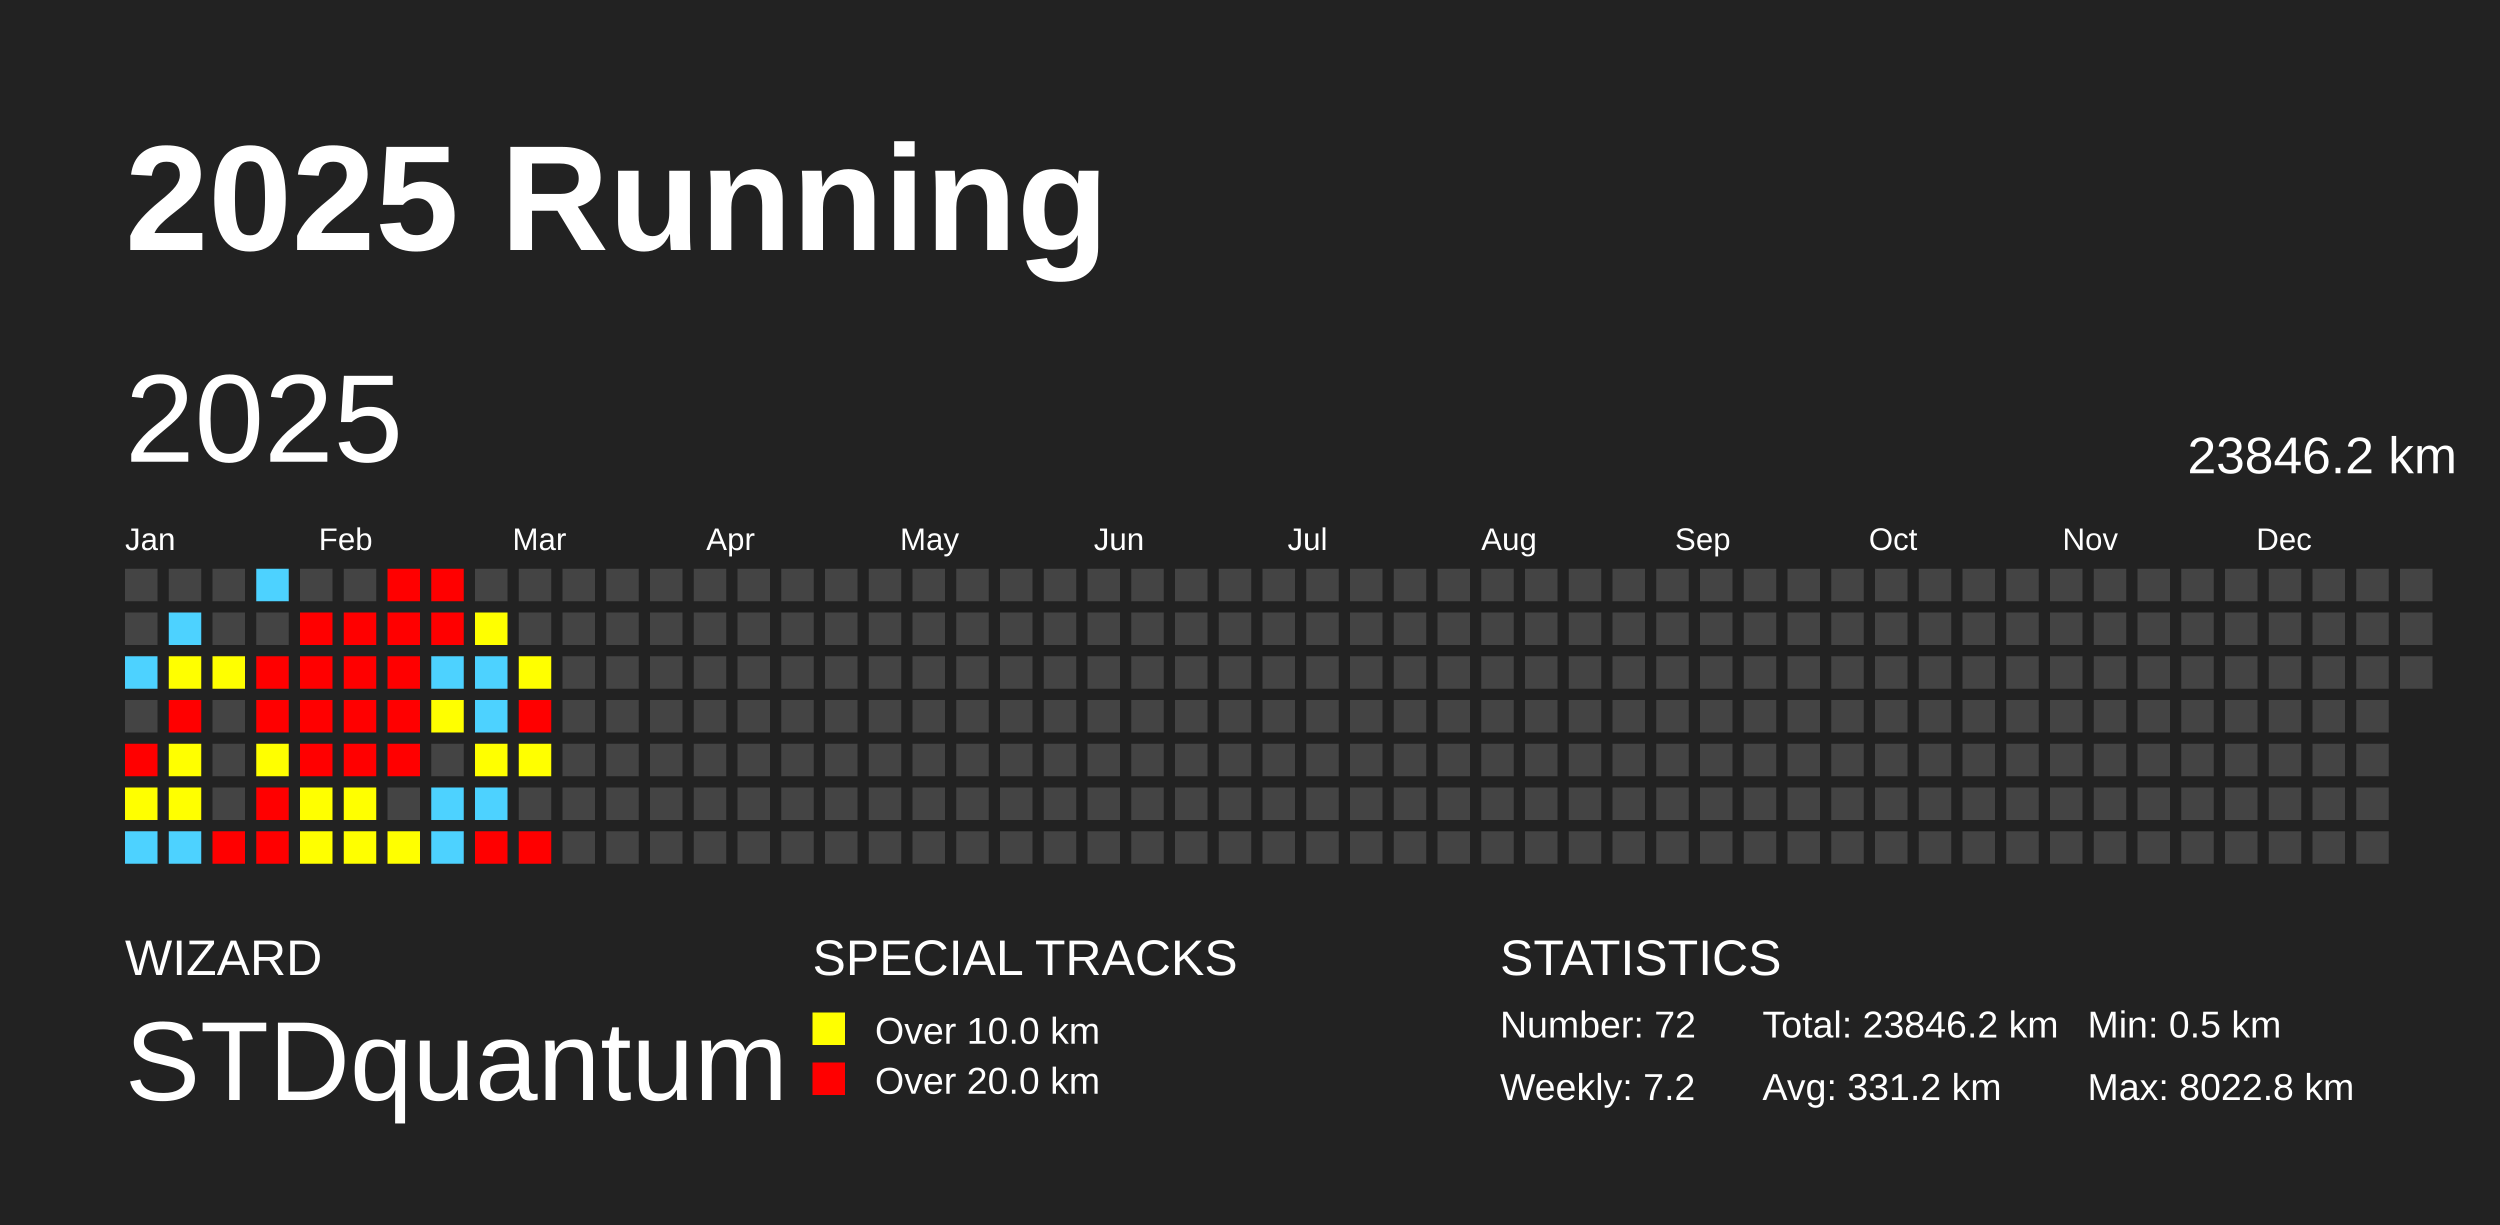
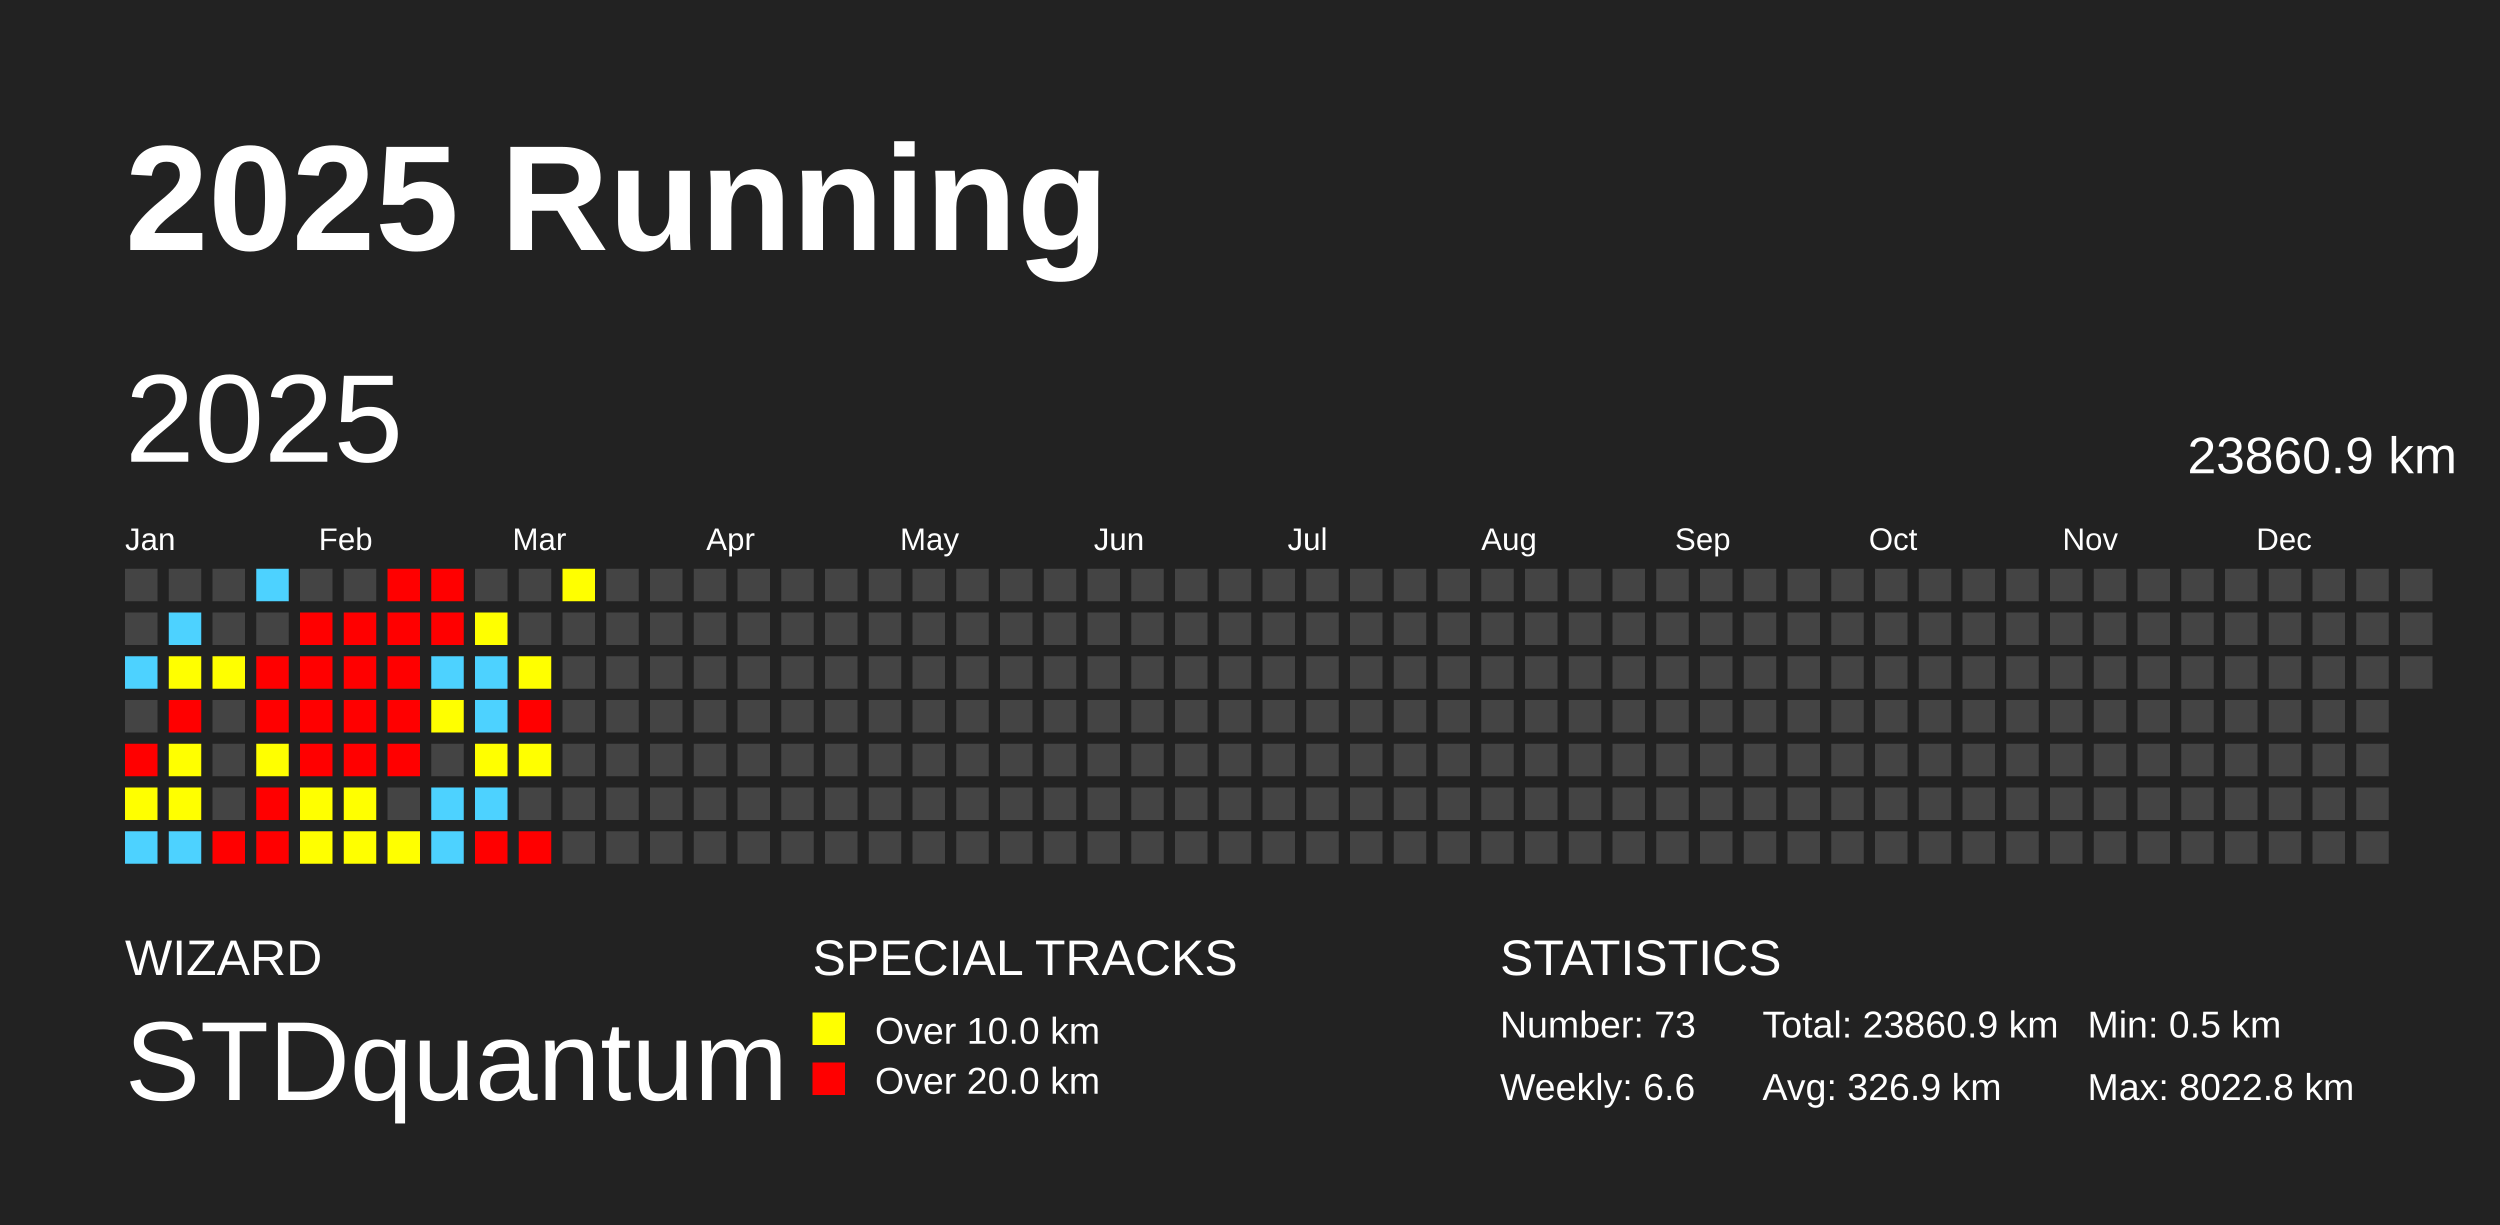
<svg xmlns="http://www.w3.org/2000/svg" baseProfile="full" height="98mm" version="1.1" viewBox="0,0,200,98" width="200mm">
  <defs />
  <rect fill="#222222" height="98" width="200" x="0" y="0" />
  <text fill="#FFFFFF" style="font-size:12px; font-family:Arial; font-weight:bold;" x="10" y="20">2025 Running</text>
  <text fill="#FFFFFF" style="font-size:4px; font-family:Arial" x="10" y="78">WIZARD</text>
  <text fill="#FFFFFF" style="font-size:9px; font-family:Arial" x="10" y="88">STDquantum</text>
  <text fill="#FFFFFF" style="font-size:4px; font-family:Arial" x="65" y="78">SPECIAL TRACKS</text>
  <rect fill="yellow" height="2.6" width="2.6" x="65" y="81" />
  <text fill="#FFFFFF" style="font-size:3px; font-family:Arial" x="70" y="83.5">Over 10.0 km</text>
  <rect fill="red" height="2.6" width="2.6" x="65" y="85" />
  <text fill="#FFFFFF" style="font-size:3px; font-family:Arial" x="70" y="87.5">Over 20.0 km</text>
  <text fill="#FFFFFF" style="font-size:4px; font-family:Arial" x="120" y="78">STATISTICS</text>
-   <text fill="#FFFFFF" style="font-size:3px; font-family:Arial" x="120" y="83">Number: 72</text>
-   <text fill="#FFFFFF" style="font-size:3px; font-family:Arial" x="120" y="88">Weekly: 7.2</text>
-   <text fill="#FFFFFF" style="font-size:3px; font-family:Arial" x="141" y="83">Total: 23846.2 km</text>
-   <text fill="#FFFFFF" style="font-size:3px; font-family:Arial" x="141" y="88">Avg: 331.2 km</text>
+   <text fill="#FFFFFF" style="font-size:3px; font-family:Arial" x="120" y="83">Number: 73</text>
+   <text fill="#FFFFFF" style="font-size:3px; font-family:Arial" x="120" y="88">Weekly: 6.6</text>
+   <text fill="#FFFFFF" style="font-size:3px; font-family:Arial" x="141" y="83">Total: 23860.9 km</text>
+   <text fill="#FFFFFF" style="font-size:3px; font-family:Arial" x="141" y="88">Avg: 326.9 km</text>
  <text fill="#FFFFFF" style="font-size:3px; font-family:Arial" x="167" y="83">Min: 0.5 km</text>
  <text fill="#FFFFFF" style="font-size:3px; font-family:Arial" x="167" y="88">Max: 8022.8 km</text>
  <text dominant-baseline="hanging" fill="#FFFFFF" style="font-size:10.0px; font-family:Arial;" x="10" y="30">2025</text>
-   <text dominant-baseline="hanging" fill="#FFFFFF" style="font-size:4.125px; font-family:Arial;" x="175" y="35">23846.2 km</text>
+   <text dominant-baseline="hanging" fill="#FFFFFF" style="font-size:4.125px; font-family:Arial;" x="175" y="35">23860.9 km</text>
  <text fill="#FFFFFF" style="font-size:2.5px; font-family:Arial" x="10.0" y="44">Jan</text>
  <text fill="#FFFFFF" style="font-size:2.5px; font-family:Arial" x="25.5" y="44">Feb</text>
  <text fill="#FFFFFF" style="font-size:2.5px; font-family:Arial" x="41.0" y="44">Mar</text>
  <text fill="#FFFFFF" style="font-size:2.5px; font-family:Arial" x="56.5" y="44">Apr</text>
  <text fill="#FFFFFF" style="font-size:2.5px; font-family:Arial" x="72.0" y="44">May</text>
  <text fill="#FFFFFF" style="font-size:2.5px; font-family:Arial" x="87.5" y="44">Jun</text>
  <text fill="#FFFFFF" style="font-size:2.5px; font-family:Arial" x="103.0" y="44">Jul</text>
  <text fill="#FFFFFF" style="font-size:2.5px; font-family:Arial" x="118.5" y="44">Aug</text>
  <text fill="#FFFFFF" style="font-size:2.5px; font-family:Arial" x="134.0" y="44">Sep</text>
  <text fill="#FFFFFF" style="font-size:2.5px; font-family:Arial" x="149.5" y="44">Oct</text>
  <text fill="#FFFFFF" style="font-size:2.5px; font-family:Arial" x="165.0" y="44">Nov</text>
  <text fill="#FFFFFF" style="font-size:2.5px; font-family:Arial" x="180.5" y="44">Dec</text>
  <rect fill="#444444" height="2.6" width="2.6" x="10.0" y="45.5" />
  <rect fill="#444444" height="2.6" width="2.6" x="10.0" y="49.0" />
  <rect fill="#4dd2ff" height="2.6" width="2.6" x="10.0" y="52.5" />
  <rect fill="#444444" height="2.6" width="2.6" x="10.0" y="56.0" />
  <rect fill="red" height="2.6" width="2.6" x="10.0" y="59.5" />
  <rect fill="#ffff00" height="2.6" width="2.6" x="10.0" y="63.0" />
  <rect fill="#4dd2ff" height="2.6" width="2.6" x="10.0" y="66.5" />
  <rect fill="#444444" height="2.6" width="2.6" x="13.5" y="45.5" />
  <rect fill="#4dd2ff" height="2.6" width="2.6" x="13.5" y="49.0" />
  <rect fill="#ffff00" height="2.6" width="2.6" x="13.5" y="52.5" />
  <rect fill="red" height="2.6" width="2.6" x="13.5" y="56.0" />
  <rect fill="#ffff00" height="2.6" width="2.6" x="13.5" y="59.5" />
  <rect fill="#ffff00" height="2.6" width="2.6" x="13.5" y="63.0" />
  <rect fill="#4dd2ff" height="2.6" width="2.6" x="13.5" y="66.5" />
  <rect fill="#444444" height="2.6" width="2.6" x="17.0" y="45.5" />
  <rect fill="#444444" height="2.6" width="2.6" x="17.0" y="49.0" />
  <rect fill="#ffff00" height="2.6" width="2.6" x="17.0" y="52.5" />
  <rect fill="#444444" height="2.6" width="2.6" x="17.0" y="56.0" />
  <rect fill="#444444" height="2.6" width="2.6" x="17.0" y="59.5" />
  <rect fill="#444444" height="2.6" width="2.6" x="17.0" y="63.0" />
  <rect fill="red" height="2.6" width="2.6" x="17.0" y="66.5" />
  <rect fill="#4dd2ff" height="2.6" width="2.6" x="20.5" y="45.5" />
  <rect fill="#444444" height="2.6" width="2.6" x="20.5" y="49.0" />
  <rect fill="red" height="2.6" width="2.6" x="20.5" y="52.5" />
  <rect fill="red" height="2.6" width="2.6" x="20.5" y="56.0" />
  <rect fill="#ffff00" height="2.6" width="2.6" x="20.5" y="59.5" />
  <rect fill="red" height="2.6" width="2.6" x="20.5" y="63.0" />
  <rect fill="red" height="2.6" width="2.6" x="20.5" y="66.5" />
  <rect fill="#444444" height="2.6" width="2.6" x="24.0" y="45.5" />
  <rect fill="red" height="2.6" width="2.6" x="24.0" y="49.0" />
  <rect fill="red" height="2.6" width="2.6" x="24.0" y="52.5" />
  <rect fill="red" height="2.6" width="2.6" x="24.0" y="56.0" />
  <rect fill="red" height="2.6" width="2.6" x="24.0" y="59.5" />
  <rect fill="#ffff00" height="2.6" width="2.6" x="24.0" y="63.0" />
  <rect fill="#ffff00" height="2.6" width="2.6" x="24.0" y="66.5" />
  <rect fill="#444444" height="2.6" width="2.6" x="27.5" y="45.5" />
  <rect fill="red" height="2.6" width="2.6" x="27.5" y="49.0" />
  <rect fill="red" height="2.6" width="2.6" x="27.5" y="52.5" />
  <rect fill="red" height="2.6" width="2.6" x="27.5" y="56.0" />
  <rect fill="red" height="2.6" width="2.6" x="27.5" y="59.5" />
  <rect fill="#ffff00" height="2.6" width="2.6" x="27.5" y="63.0" />
  <rect fill="#ffff00" height="2.6" width="2.6" x="27.5" y="66.5" />
  <rect fill="red" height="2.6" width="2.6" x="31.0" y="45.5" />
  <rect fill="red" height="2.6" width="2.6" x="31.0" y="49.0" />
  <rect fill="red" height="2.6" width="2.6" x="31.0" y="52.5" />
  <rect fill="red" height="2.6" width="2.6" x="31.0" y="56.0" />
  <rect fill="red" height="2.6" width="2.6" x="31.0" y="59.5" />
  <rect fill="#444444" height="2.6" width="2.6" x="31.0" y="63.0" />
  <rect fill="#ffff00" height="2.6" width="2.6" x="31.0" y="66.5" />
  <rect fill="red" height="2.6" width="2.6" x="34.5" y="45.5" />
  <rect fill="red" height="2.6" width="2.6" x="34.5" y="49.0" />
  <rect fill="#4dd2ff" height="2.6" width="2.6" x="34.5" y="52.5" />
  <rect fill="#ffff00" height="2.6" width="2.6" x="34.5" y="56.0" />
  <rect fill="#444444" height="2.6" width="2.6" x="34.5" y="59.5" />
  <rect fill="#4dd2ff" height="2.6" width="2.6" x="34.5" y="63.0" />
  <rect fill="#4dd2ff" height="2.6" width="2.6" x="34.5" y="66.5" />
  <rect fill="#444444" height="2.6" width="2.6" x="38.0" y="45.5" />
  <rect fill="#ffff00" height="2.6" width="2.6" x="38.0" y="49.0" />
  <rect fill="#4dd2ff" height="2.6" width="2.6" x="38.0" y="52.5" />
  <rect fill="#4dd2ff" height="2.6" width="2.6" x="38.0" y="56.0" />
  <rect fill="#ffff00" height="2.6" width="2.6" x="38.0" y="59.5" />
  <rect fill="#4dd2ff" height="2.6" width="2.6" x="38.0" y="63.0" />
  <rect fill="red" height="2.6" width="2.6" x="38.0" y="66.5" />
  <rect fill="#444444" height="2.6" width="2.6" x="41.5" y="45.5" />
  <rect fill="#444444" height="2.6" width="2.6" x="41.5" y="49.0" />
  <rect fill="#ffff00" height="2.6" width="2.6" x="41.5" y="52.5" />
  <rect fill="red" height="2.6" width="2.6" x="41.5" y="56.0" />
  <rect fill="#ffff00" height="2.6" width="2.6" x="41.5" y="59.5" />
  <rect fill="#444444" height="2.6" width="2.6" x="41.5" y="63.0" />
  <rect fill="red" height="2.6" width="2.6" x="41.5" y="66.5" />
-   <rect fill="#444444" height="2.6" width="2.6" x="45.0" y="45.5" />
+   <rect fill="#ffff00" height="2.6" width="2.6" x="45.0" y="45.5" />
  <rect fill="#444444" height="2.6" width="2.6" x="45.0" y="49.0" />
  <rect fill="#444444" height="2.6" width="2.6" x="45.0" y="52.5" />
  <rect fill="#444444" height="2.6" width="2.6" x="45.0" y="56.0" />
  <rect fill="#444444" height="2.6" width="2.6" x="45.0" y="59.5" />
  <rect fill="#444444" height="2.6" width="2.6" x="45.0" y="63.0" />
  <rect fill="#444444" height="2.6" width="2.6" x="45.0" y="66.5" />
  <rect fill="#444444" height="2.6" width="2.6" x="48.5" y="45.5" />
  <rect fill="#444444" height="2.6" width="2.6" x="48.5" y="49.0" />
  <rect fill="#444444" height="2.6" width="2.6" x="48.5" y="52.5" />
  <rect fill="#444444" height="2.6" width="2.6" x="48.5" y="56.0" />
  <rect fill="#444444" height="2.6" width="2.6" x="48.5" y="59.5" />
  <rect fill="#444444" height="2.6" width="2.6" x="48.5" y="63.0" />
  <rect fill="#444444" height="2.6" width="2.6" x="48.5" y="66.5" />
  <rect fill="#444444" height="2.6" width="2.6" x="52.0" y="45.5" />
  <rect fill="#444444" height="2.6" width="2.6" x="52.0" y="49.0" />
  <rect fill="#444444" height="2.6" width="2.6" x="52.0" y="52.5" />
  <rect fill="#444444" height="2.6" width="2.6" x="52.0" y="56.0" />
  <rect fill="#444444" height="2.6" width="2.6" x="52.0" y="59.5" />
  <rect fill="#444444" height="2.6" width="2.6" x="52.0" y="63.0" />
  <rect fill="#444444" height="2.6" width="2.6" x="52.0" y="66.5" />
  <rect fill="#444444" height="2.6" width="2.6" x="55.5" y="45.5" />
  <rect fill="#444444" height="2.6" width="2.6" x="55.5" y="49.0" />
  <rect fill="#444444" height="2.6" width="2.6" x="55.5" y="52.5" />
  <rect fill="#444444" height="2.6" width="2.6" x="55.5" y="56.0" />
  <rect fill="#444444" height="2.6" width="2.6" x="55.5" y="59.5" />
  <rect fill="#444444" height="2.6" width="2.6" x="55.5" y="63.0" />
  <rect fill="#444444" height="2.6" width="2.6" x="55.5" y="66.5" />
  <rect fill="#444444" height="2.6" width="2.6" x="59.0" y="45.5" />
  <rect fill="#444444" height="2.6" width="2.6" x="59.0" y="49.0" />
  <rect fill="#444444" height="2.6" width="2.6" x="59.0" y="52.5" />
  <rect fill="#444444" height="2.6" width="2.6" x="59.0" y="56.0" />
  <rect fill="#444444" height="2.6" width="2.6" x="59.0" y="59.5" />
  <rect fill="#444444" height="2.6" width="2.6" x="59.0" y="63.0" />
  <rect fill="#444444" height="2.6" width="2.6" x="59.0" y="66.5" />
  <rect fill="#444444" height="2.6" width="2.6" x="62.5" y="45.5" />
  <rect fill="#444444" height="2.6" width="2.6" x="62.5" y="49.0" />
  <rect fill="#444444" height="2.6" width="2.6" x="62.5" y="52.5" />
  <rect fill="#444444" height="2.6" width="2.6" x="62.5" y="56.0" />
  <rect fill="#444444" height="2.6" width="2.6" x="62.5" y="59.5" />
  <rect fill="#444444" height="2.6" width="2.6" x="62.5" y="63.0" />
  <rect fill="#444444" height="2.6" width="2.6" x="62.5" y="66.5" />
  <rect fill="#444444" height="2.6" width="2.6" x="66.0" y="45.5" />
  <rect fill="#444444" height="2.6" width="2.6" x="66.0" y="49.0" />
  <rect fill="#444444" height="2.6" width="2.6" x="66.0" y="52.5" />
  <rect fill="#444444" height="2.6" width="2.6" x="66.0" y="56.0" />
  <rect fill="#444444" height="2.6" width="2.6" x="66.0" y="59.5" />
  <rect fill="#444444" height="2.6" width="2.6" x="66.0" y="63.0" />
  <rect fill="#444444" height="2.6" width="2.6" x="66.0" y="66.5" />
  <rect fill="#444444" height="2.6" width="2.6" x="69.5" y="45.5" />
  <rect fill="#444444" height="2.6" width="2.6" x="69.5" y="49.0" />
  <rect fill="#444444" height="2.6" width="2.6" x="69.5" y="52.5" />
  <rect fill="#444444" height="2.6" width="2.6" x="69.5" y="56.0" />
  <rect fill="#444444" height="2.6" width="2.6" x="69.5" y="59.5" />
  <rect fill="#444444" height="2.6" width="2.6" x="69.5" y="63.0" />
  <rect fill="#444444" height="2.6" width="2.6" x="69.5" y="66.5" />
  <rect fill="#444444" height="2.6" width="2.6" x="73.0" y="45.5" />
  <rect fill="#444444" height="2.6" width="2.6" x="73.0" y="49.0" />
  <rect fill="#444444" height="2.6" width="2.6" x="73.0" y="52.5" />
  <rect fill="#444444" height="2.6" width="2.6" x="73.0" y="56.0" />
  <rect fill="#444444" height="2.6" width="2.6" x="73.0" y="59.5" />
  <rect fill="#444444" height="2.6" width="2.6" x="73.0" y="63.0" />
  <rect fill="#444444" height="2.6" width="2.6" x="73.0" y="66.5" />
  <rect fill="#444444" height="2.6" width="2.6" x="76.5" y="45.5" />
  <rect fill="#444444" height="2.6" width="2.6" x="76.5" y="49.0" />
  <rect fill="#444444" height="2.6" width="2.6" x="76.5" y="52.5" />
  <rect fill="#444444" height="2.6" width="2.6" x="76.5" y="56.0" />
  <rect fill="#444444" height="2.6" width="2.6" x="76.5" y="59.5" />
  <rect fill="#444444" height="2.6" width="2.6" x="76.5" y="63.0" />
  <rect fill="#444444" height="2.6" width="2.6" x="76.5" y="66.5" />
  <rect fill="#444444" height="2.6" width="2.6" x="80.0" y="45.5" />
  <rect fill="#444444" height="2.6" width="2.6" x="80.0" y="49.0" />
  <rect fill="#444444" height="2.6" width="2.6" x="80.0" y="52.5" />
  <rect fill="#444444" height="2.6" width="2.6" x="80.0" y="56.0" />
  <rect fill="#444444" height="2.6" width="2.6" x="80.0" y="59.5" />
  <rect fill="#444444" height="2.6" width="2.6" x="80.0" y="63.0" />
  <rect fill="#444444" height="2.6" width="2.6" x="80.0" y="66.5" />
  <rect fill="#444444" height="2.6" width="2.6" x="83.5" y="45.5" />
  <rect fill="#444444" height="2.6" width="2.6" x="83.5" y="49.0" />
  <rect fill="#444444" height="2.6" width="2.6" x="83.5" y="52.5" />
  <rect fill="#444444" height="2.6" width="2.6" x="83.5" y="56.0" />
  <rect fill="#444444" height="2.6" width="2.6" x="83.5" y="59.5" />
  <rect fill="#444444" height="2.6" width="2.6" x="83.5" y="63.0" />
  <rect fill="#444444" height="2.6" width="2.6" x="83.5" y="66.5" />
  <rect fill="#444444" height="2.6" width="2.6" x="87.0" y="45.5" />
  <rect fill="#444444" height="2.6" width="2.6" x="87.0" y="49.0" />
  <rect fill="#444444" height="2.6" width="2.6" x="87.0" y="52.5" />
  <rect fill="#444444" height="2.6" width="2.6" x="87.0" y="56.0" />
  <rect fill="#444444" height="2.6" width="2.6" x="87.0" y="59.5" />
  <rect fill="#444444" height="2.6" width="2.6" x="87.0" y="63.0" />
  <rect fill="#444444" height="2.6" width="2.6" x="87.0" y="66.5" />
  <rect fill="#444444" height="2.6" width="2.6" x="90.5" y="45.5" />
  <rect fill="#444444" height="2.6" width="2.6" x="90.5" y="49.0" />
  <rect fill="#444444" height="2.6" width="2.6" x="90.5" y="52.5" />
  <rect fill="#444444" height="2.6" width="2.6" x="90.5" y="56.0" />
  <rect fill="#444444" height="2.6" width="2.6" x="90.5" y="59.5" />
  <rect fill="#444444" height="2.6" width="2.6" x="90.5" y="63.0" />
  <rect fill="#444444" height="2.6" width="2.6" x="90.5" y="66.5" />
  <rect fill="#444444" height="2.6" width="2.6" x="94.0" y="45.5" />
  <rect fill="#444444" height="2.6" width="2.6" x="94.0" y="49.0" />
  <rect fill="#444444" height="2.6" width="2.6" x="94.0" y="52.5" />
  <rect fill="#444444" height="2.6" width="2.6" x="94.0" y="56.0" />
  <rect fill="#444444" height="2.6" width="2.6" x="94.0" y="59.5" />
  <rect fill="#444444" height="2.6" width="2.6" x="94.0" y="63.0" />
  <rect fill="#444444" height="2.6" width="2.6" x="94.0" y="66.5" />
  <rect fill="#444444" height="2.6" width="2.6" x="97.5" y="45.5" />
  <rect fill="#444444" height="2.6" width="2.6" x="97.5" y="49.0" />
  <rect fill="#444444" height="2.6" width="2.6" x="97.5" y="52.5" />
  <rect fill="#444444" height="2.6" width="2.6" x="97.5" y="56.0" />
  <rect fill="#444444" height="2.6" width="2.6" x="97.5" y="59.5" />
  <rect fill="#444444" height="2.6" width="2.6" x="97.5" y="63.0" />
  <rect fill="#444444" height="2.6" width="2.6" x="97.5" y="66.5" />
  <rect fill="#444444" height="2.6" width="2.6" x="101.0" y="45.5" />
  <rect fill="#444444" height="2.6" width="2.6" x="101.0" y="49.0" />
  <rect fill="#444444" height="2.6" width="2.6" x="101.0" y="52.5" />
  <rect fill="#444444" height="2.6" width="2.6" x="101.0" y="56.0" />
  <rect fill="#444444" height="2.6" width="2.6" x="101.0" y="59.5" />
  <rect fill="#444444" height="2.6" width="2.6" x="101.0" y="63.0" />
  <rect fill="#444444" height="2.6" width="2.6" x="101.0" y="66.5" />
  <rect fill="#444444" height="2.6" width="2.6" x="104.5" y="45.5" />
  <rect fill="#444444" height="2.6" width="2.6" x="104.5" y="49.0" />
  <rect fill="#444444" height="2.6" width="2.6" x="104.5" y="52.5" />
  <rect fill="#444444" height="2.6" width="2.6" x="104.5" y="56.0" />
  <rect fill="#444444" height="2.6" width="2.6" x="104.5" y="59.5" />
  <rect fill="#444444" height="2.6" width="2.6" x="104.5" y="63.0" />
  <rect fill="#444444" height="2.6" width="2.6" x="104.5" y="66.5" />
  <rect fill="#444444" height="2.6" width="2.6" x="108.0" y="45.5" />
  <rect fill="#444444" height="2.6" width="2.6" x="108.0" y="49.0" />
  <rect fill="#444444" height="2.6" width="2.6" x="108.0" y="52.5" />
  <rect fill="#444444" height="2.6" width="2.6" x="108.0" y="56.0" />
  <rect fill="#444444" height="2.6" width="2.6" x="108.0" y="59.5" />
  <rect fill="#444444" height="2.6" width="2.6" x="108.0" y="63.0" />
  <rect fill="#444444" height="2.6" width="2.6" x="108.0" y="66.5" />
  <rect fill="#444444" height="2.6" width="2.6" x="111.5" y="45.5" />
  <rect fill="#444444" height="2.6" width="2.6" x="111.5" y="49.0" />
  <rect fill="#444444" height="2.6" width="2.6" x="111.5" y="52.5" />
  <rect fill="#444444" height="2.6" width="2.6" x="111.5" y="56.0" />
  <rect fill="#444444" height="2.6" width="2.6" x="111.5" y="59.5" />
  <rect fill="#444444" height="2.6" width="2.6" x="111.5" y="63.0" />
  <rect fill="#444444" height="2.6" width="2.6" x="111.5" y="66.5" />
  <rect fill="#444444" height="2.6" width="2.6" x="115.0" y="45.5" />
  <rect fill="#444444" height="2.6" width="2.6" x="115.0" y="49.0" />
  <rect fill="#444444" height="2.6" width="2.6" x="115.0" y="52.5" />
  <rect fill="#444444" height="2.6" width="2.6" x="115.0" y="56.0" />
  <rect fill="#444444" height="2.6" width="2.6" x="115.0" y="59.5" />
  <rect fill="#444444" height="2.6" width="2.6" x="115.0" y="63.0" />
  <rect fill="#444444" height="2.6" width="2.6" x="115.0" y="66.5" />
  <rect fill="#444444" height="2.6" width="2.6" x="118.5" y="45.5" />
  <rect fill="#444444" height="2.6" width="2.6" x="118.5" y="49.0" />
  <rect fill="#444444" height="2.6" width="2.6" x="118.5" y="52.5" />
  <rect fill="#444444" height="2.6" width="2.6" x="118.5" y="56.0" />
  <rect fill="#444444" height="2.6" width="2.6" x="118.5" y="59.5" />
  <rect fill="#444444" height="2.6" width="2.6" x="118.5" y="63.0" />
  <rect fill="#444444" height="2.6" width="2.6" x="118.5" y="66.5" />
  <rect fill="#444444" height="2.6" width="2.6" x="122.0" y="45.5" />
  <rect fill="#444444" height="2.6" width="2.6" x="122.0" y="49.0" />
  <rect fill="#444444" height="2.6" width="2.6" x="122.0" y="52.5" />
  <rect fill="#444444" height="2.6" width="2.6" x="122.0" y="56.0" />
  <rect fill="#444444" height="2.6" width="2.6" x="122.0" y="59.5" />
  <rect fill="#444444" height="2.6" width="2.6" x="122.0" y="63.0" />
  <rect fill="#444444" height="2.6" width="2.6" x="122.0" y="66.5" />
  <rect fill="#444444" height="2.6" width="2.6" x="125.5" y="45.5" />
  <rect fill="#444444" height="2.6" width="2.6" x="125.5" y="49.0" />
  <rect fill="#444444" height="2.6" width="2.6" x="125.5" y="52.5" />
  <rect fill="#444444" height="2.6" width="2.6" x="125.5" y="56.0" />
  <rect fill="#444444" height="2.6" width="2.6" x="125.5" y="59.5" />
  <rect fill="#444444" height="2.6" width="2.6" x="125.5" y="63.0" />
  <rect fill="#444444" height="2.6" width="2.6" x="125.5" y="66.5" />
  <rect fill="#444444" height="2.6" width="2.6" x="129.0" y="45.5" />
  <rect fill="#444444" height="2.6" width="2.6" x="129.0" y="49.0" />
  <rect fill="#444444" height="2.6" width="2.6" x="129.0" y="52.5" />
  <rect fill="#444444" height="2.6" width="2.6" x="129.0" y="56.0" />
  <rect fill="#444444" height="2.6" width="2.6" x="129.0" y="59.5" />
  <rect fill="#444444" height="2.6" width="2.6" x="129.0" y="63.0" />
  <rect fill="#444444" height="2.6" width="2.6" x="129.0" y="66.5" />
  <rect fill="#444444" height="2.6" width="2.6" x="132.5" y="45.5" />
  <rect fill="#444444" height="2.6" width="2.6" x="132.5" y="49.0" />
  <rect fill="#444444" height="2.6" width="2.6" x="132.5" y="52.5" />
  <rect fill="#444444" height="2.6" width="2.6" x="132.5" y="56.0" />
  <rect fill="#444444" height="2.6" width="2.6" x="132.5" y="59.5" />
  <rect fill="#444444" height="2.6" width="2.6" x="132.5" y="63.0" />
  <rect fill="#444444" height="2.6" width="2.6" x="132.5" y="66.5" />
  <rect fill="#444444" height="2.6" width="2.6" x="136.0" y="45.5" />
  <rect fill="#444444" height="2.6" width="2.6" x="136.0" y="49.0" />
  <rect fill="#444444" height="2.6" width="2.6" x="136.0" y="52.5" />
  <rect fill="#444444" height="2.6" width="2.6" x="136.0" y="56.0" />
  <rect fill="#444444" height="2.6" width="2.6" x="136.0" y="59.5" />
  <rect fill="#444444" height="2.6" width="2.6" x="136.0" y="63.0" />
  <rect fill="#444444" height="2.6" width="2.6" x="136.0" y="66.5" />
  <rect fill="#444444" height="2.6" width="2.6" x="139.5" y="45.5" />
  <rect fill="#444444" height="2.6" width="2.6" x="139.5" y="49.0" />
  <rect fill="#444444" height="2.6" width="2.6" x="139.5" y="52.5" />
  <rect fill="#444444" height="2.6" width="2.6" x="139.5" y="56.0" />
  <rect fill="#444444" height="2.6" width="2.6" x="139.5" y="59.5" />
  <rect fill="#444444" height="2.6" width="2.6" x="139.5" y="63.0" />
  <rect fill="#444444" height="2.6" width="2.6" x="139.5" y="66.5" />
  <rect fill="#444444" height="2.6" width="2.6" x="143.0" y="45.5" />
  <rect fill="#444444" height="2.6" width="2.6" x="143.0" y="49.0" />
  <rect fill="#444444" height="2.6" width="2.6" x="143.0" y="52.5" />
  <rect fill="#444444" height="2.6" width="2.6" x="143.0" y="56.0" />
  <rect fill="#444444" height="2.6" width="2.6" x="143.0" y="59.5" />
  <rect fill="#444444" height="2.6" width="2.6" x="143.0" y="63.0" />
  <rect fill="#444444" height="2.6" width="2.6" x="143.0" y="66.5" />
  <rect fill="#444444" height="2.6" width="2.6" x="146.5" y="45.5" />
  <rect fill="#444444" height="2.6" width="2.6" x="146.5" y="49.0" />
  <rect fill="#444444" height="2.6" width="2.6" x="146.5" y="52.5" />
  <rect fill="#444444" height="2.6" width="2.6" x="146.5" y="56.0" />
  <rect fill="#444444" height="2.6" width="2.6" x="146.5" y="59.5" />
  <rect fill="#444444" height="2.6" width="2.6" x="146.5" y="63.0" />
  <rect fill="#444444" height="2.6" width="2.6" x="146.5" y="66.5" />
  <rect fill="#444444" height="2.6" width="2.6" x="150.0" y="45.5" />
  <rect fill="#444444" height="2.6" width="2.6" x="150.0" y="49.0" />
  <rect fill="#444444" height="2.6" width="2.6" x="150.0" y="52.5" />
  <rect fill="#444444" height="2.6" width="2.6" x="150.0" y="56.0" />
  <rect fill="#444444" height="2.6" width="2.6" x="150.0" y="59.5" />
  <rect fill="#444444" height="2.6" width="2.6" x="150.0" y="63.0" />
  <rect fill="#444444" height="2.6" width="2.6" x="150.0" y="66.5" />
  <rect fill="#444444" height="2.6" width="2.6" x="153.5" y="45.5" />
  <rect fill="#444444" height="2.6" width="2.6" x="153.5" y="49.0" />
  <rect fill="#444444" height="2.6" width="2.6" x="153.5" y="52.5" />
  <rect fill="#444444" height="2.6" width="2.6" x="153.5" y="56.0" />
  <rect fill="#444444" height="2.6" width="2.6" x="153.5" y="59.5" />
  <rect fill="#444444" height="2.6" width="2.6" x="153.5" y="63.0" />
  <rect fill="#444444" height="2.6" width="2.6" x="153.5" y="66.5" />
  <rect fill="#444444" height="2.6" width="2.6" x="157.0" y="45.5" />
  <rect fill="#444444" height="2.6" width="2.6" x="157.0" y="49.0" />
  <rect fill="#444444" height="2.6" width="2.6" x="157.0" y="52.5" />
  <rect fill="#444444" height="2.6" width="2.6" x="157.0" y="56.0" />
  <rect fill="#444444" height="2.6" width="2.6" x="157.0" y="59.5" />
  <rect fill="#444444" height="2.6" width="2.6" x="157.0" y="63.0" />
  <rect fill="#444444" height="2.6" width="2.6" x="157.0" y="66.5" />
  <rect fill="#444444" height="2.6" width="2.6" x="160.5" y="45.5" />
  <rect fill="#444444" height="2.6" width="2.6" x="160.5" y="49.0" />
  <rect fill="#444444" height="2.6" width="2.6" x="160.5" y="52.5" />
  <rect fill="#444444" height="2.6" width="2.6" x="160.5" y="56.0" />
  <rect fill="#444444" height="2.6" width="2.6" x="160.5" y="59.5" />
  <rect fill="#444444" height="2.6" width="2.6" x="160.5" y="63.0" />
  <rect fill="#444444" height="2.6" width="2.6" x="160.5" y="66.5" />
  <rect fill="#444444" height="2.6" width="2.6" x="164.0" y="45.5" />
  <rect fill="#444444" height="2.6" width="2.6" x="164.0" y="49.0" />
  <rect fill="#444444" height="2.6" width="2.6" x="164.0" y="52.5" />
  <rect fill="#444444" height="2.6" width="2.6" x="164.0" y="56.0" />
  <rect fill="#444444" height="2.6" width="2.6" x="164.0" y="59.5" />
  <rect fill="#444444" height="2.6" width="2.6" x="164.0" y="63.0" />
  <rect fill="#444444" height="2.6" width="2.6" x="164.0" y="66.5" />
  <rect fill="#444444" height="2.6" width="2.6" x="167.5" y="45.5" />
  <rect fill="#444444" height="2.6" width="2.6" x="167.5" y="49.0" />
  <rect fill="#444444" height="2.6" width="2.6" x="167.5" y="52.5" />
  <rect fill="#444444" height="2.6" width="2.6" x="167.5" y="56.0" />
  <rect fill="#444444" height="2.6" width="2.6" x="167.5" y="59.5" />
  <rect fill="#444444" height="2.6" width="2.6" x="167.5" y="63.0" />
  <rect fill="#444444" height="2.6" width="2.6" x="167.5" y="66.5" />
  <rect fill="#444444" height="2.6" width="2.6" x="171.0" y="45.5" />
  <rect fill="#444444" height="2.6" width="2.6" x="171.0" y="49.0" />
  <rect fill="#444444" height="2.6" width="2.6" x="171.0" y="52.5" />
  <rect fill="#444444" height="2.6" width="2.6" x="171.0" y="56.0" />
  <rect fill="#444444" height="2.6" width="2.6" x="171.0" y="59.5" />
  <rect fill="#444444" height="2.6" width="2.6" x="171.0" y="63.0" />
  <rect fill="#444444" height="2.6" width="2.6" x="171.0" y="66.5" />
  <rect fill="#444444" height="2.6" width="2.6" x="174.5" y="45.5" />
  <rect fill="#444444" height="2.6" width="2.6" x="174.5" y="49.0" />
  <rect fill="#444444" height="2.6" width="2.6" x="174.5" y="52.5" />
  <rect fill="#444444" height="2.6" width="2.6" x="174.5" y="56.0" />
  <rect fill="#444444" height="2.6" width="2.6" x="174.5" y="59.5" />
  <rect fill="#444444" height="2.6" width="2.6" x="174.5" y="63.0" />
  <rect fill="#444444" height="2.6" width="2.6" x="174.5" y="66.5" />
  <rect fill="#444444" height="2.6" width="2.6" x="178.0" y="45.5" />
  <rect fill="#444444" height="2.6" width="2.6" x="178.0" y="49.0" />
  <rect fill="#444444" height="2.6" width="2.6" x="178.0" y="52.5" />
  <rect fill="#444444" height="2.6" width="2.6" x="178.0" y="56.0" />
  <rect fill="#444444" height="2.6" width="2.6" x="178.0" y="59.5" />
  <rect fill="#444444" height="2.6" width="2.6" x="178.0" y="63.0" />
  <rect fill="#444444" height="2.6" width="2.6" x="178.0" y="66.5" />
  <rect fill="#444444" height="2.6" width="2.6" x="181.5" y="45.5" />
  <rect fill="#444444" height="2.6" width="2.6" x="181.5" y="49.0" />
  <rect fill="#444444" height="2.6" width="2.6" x="181.5" y="52.5" />
  <rect fill="#444444" height="2.6" width="2.6" x="181.5" y="56.0" />
  <rect fill="#444444" height="2.6" width="2.6" x="181.5" y="59.5" />
  <rect fill="#444444" height="2.6" width="2.6" x="181.5" y="63.0" />
  <rect fill="#444444" height="2.6" width="2.6" x="181.5" y="66.5" />
  <rect fill="#444444" height="2.6" width="2.6" x="185.0" y="45.5" />
  <rect fill="#444444" height="2.6" width="2.6" x="185.0" y="49.0" />
  <rect fill="#444444" height="2.6" width="2.6" x="185.0" y="52.5" />
  <rect fill="#444444" height="2.6" width="2.6" x="185.0" y="56.0" />
  <rect fill="#444444" height="2.6" width="2.6" x="185.0" y="59.5" />
  <rect fill="#444444" height="2.6" width="2.6" x="185.0" y="63.0" />
  <rect fill="#444444" height="2.6" width="2.6" x="185.0" y="66.5" />
  <rect fill="#444444" height="2.6" width="2.6" x="188.5" y="45.5" />
  <rect fill="#444444" height="2.6" width="2.6" x="188.5" y="49.0" />
  <rect fill="#444444" height="2.6" width="2.6" x="188.5" y="52.5" />
  <rect fill="#444444" height="2.6" width="2.6" x="188.5" y="56.0" />
  <rect fill="#444444" height="2.6" width="2.6" x="188.5" y="59.5" />
  <rect fill="#444444" height="2.6" width="2.6" x="188.5" y="63.0" />
  <rect fill="#444444" height="2.6" width="2.6" x="188.5" y="66.5" />
  <rect fill="#444444" height="2.6" width="2.6" x="192.0" y="45.5" />
  <rect fill="#444444" height="2.6" width="2.6" x="192.0" y="49.0" />
  <rect fill="#444444" height="2.6" width="2.6" x="192.0" y="52.5" />
</svg>
